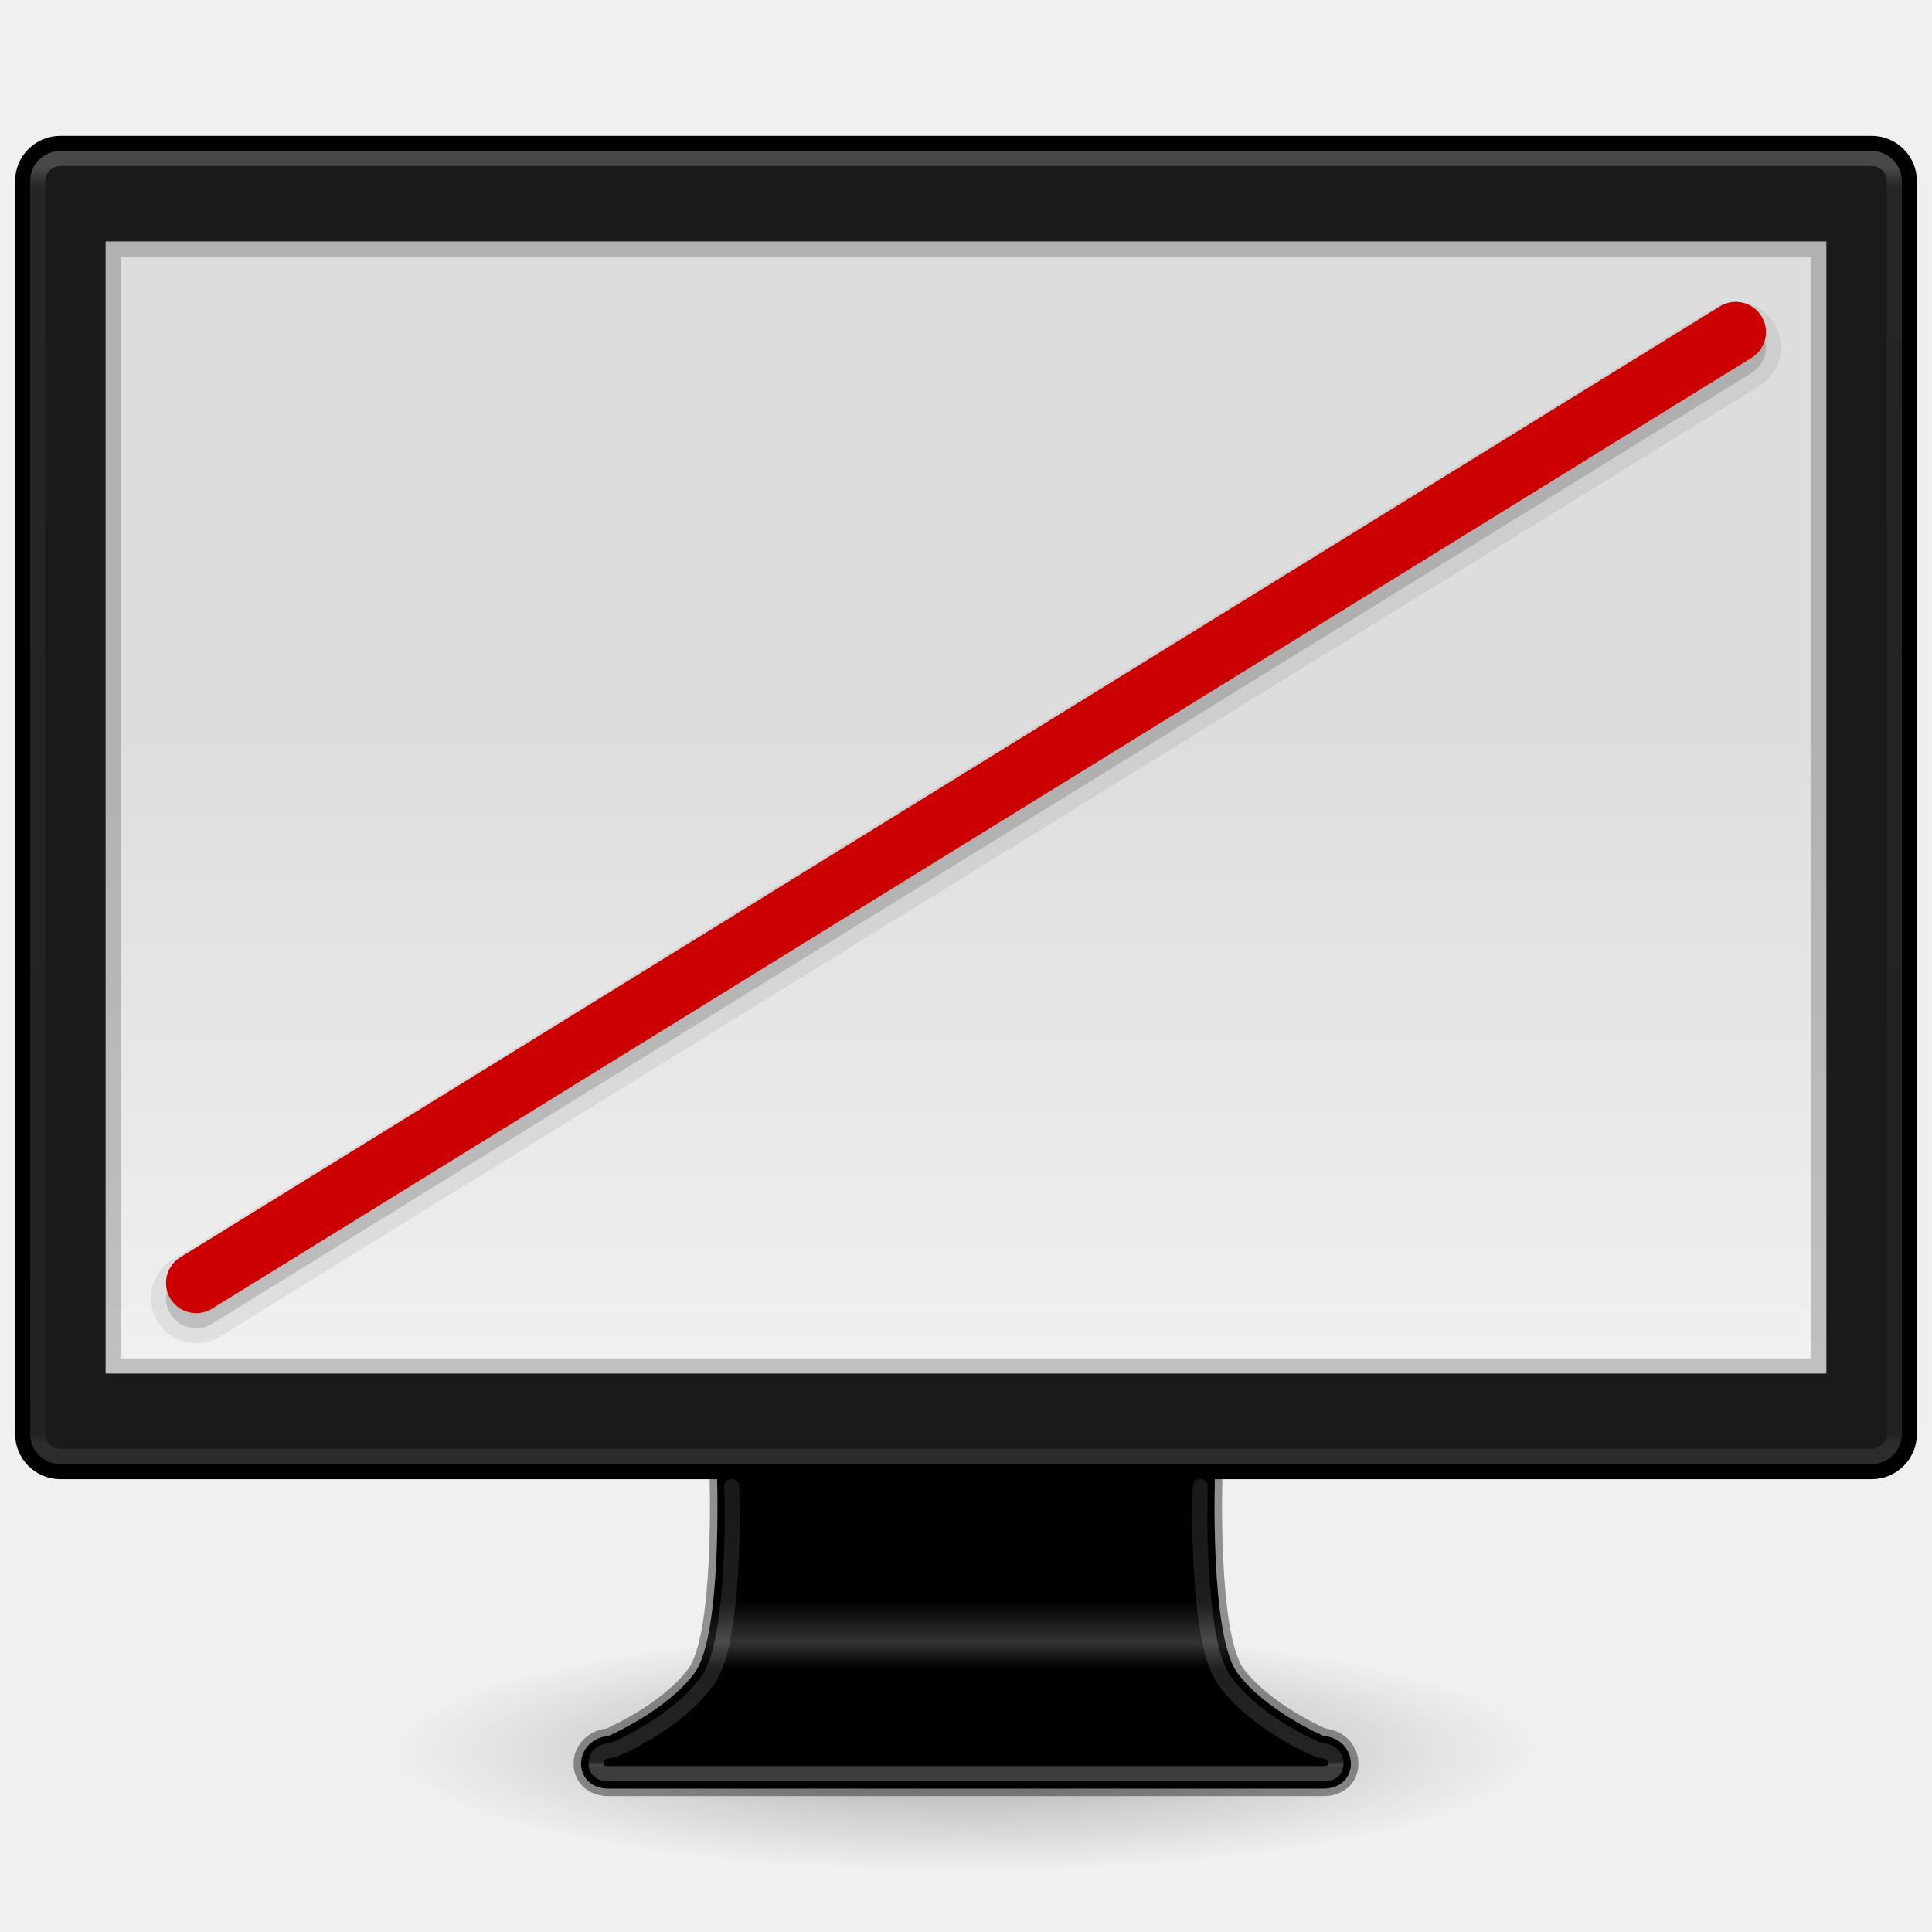
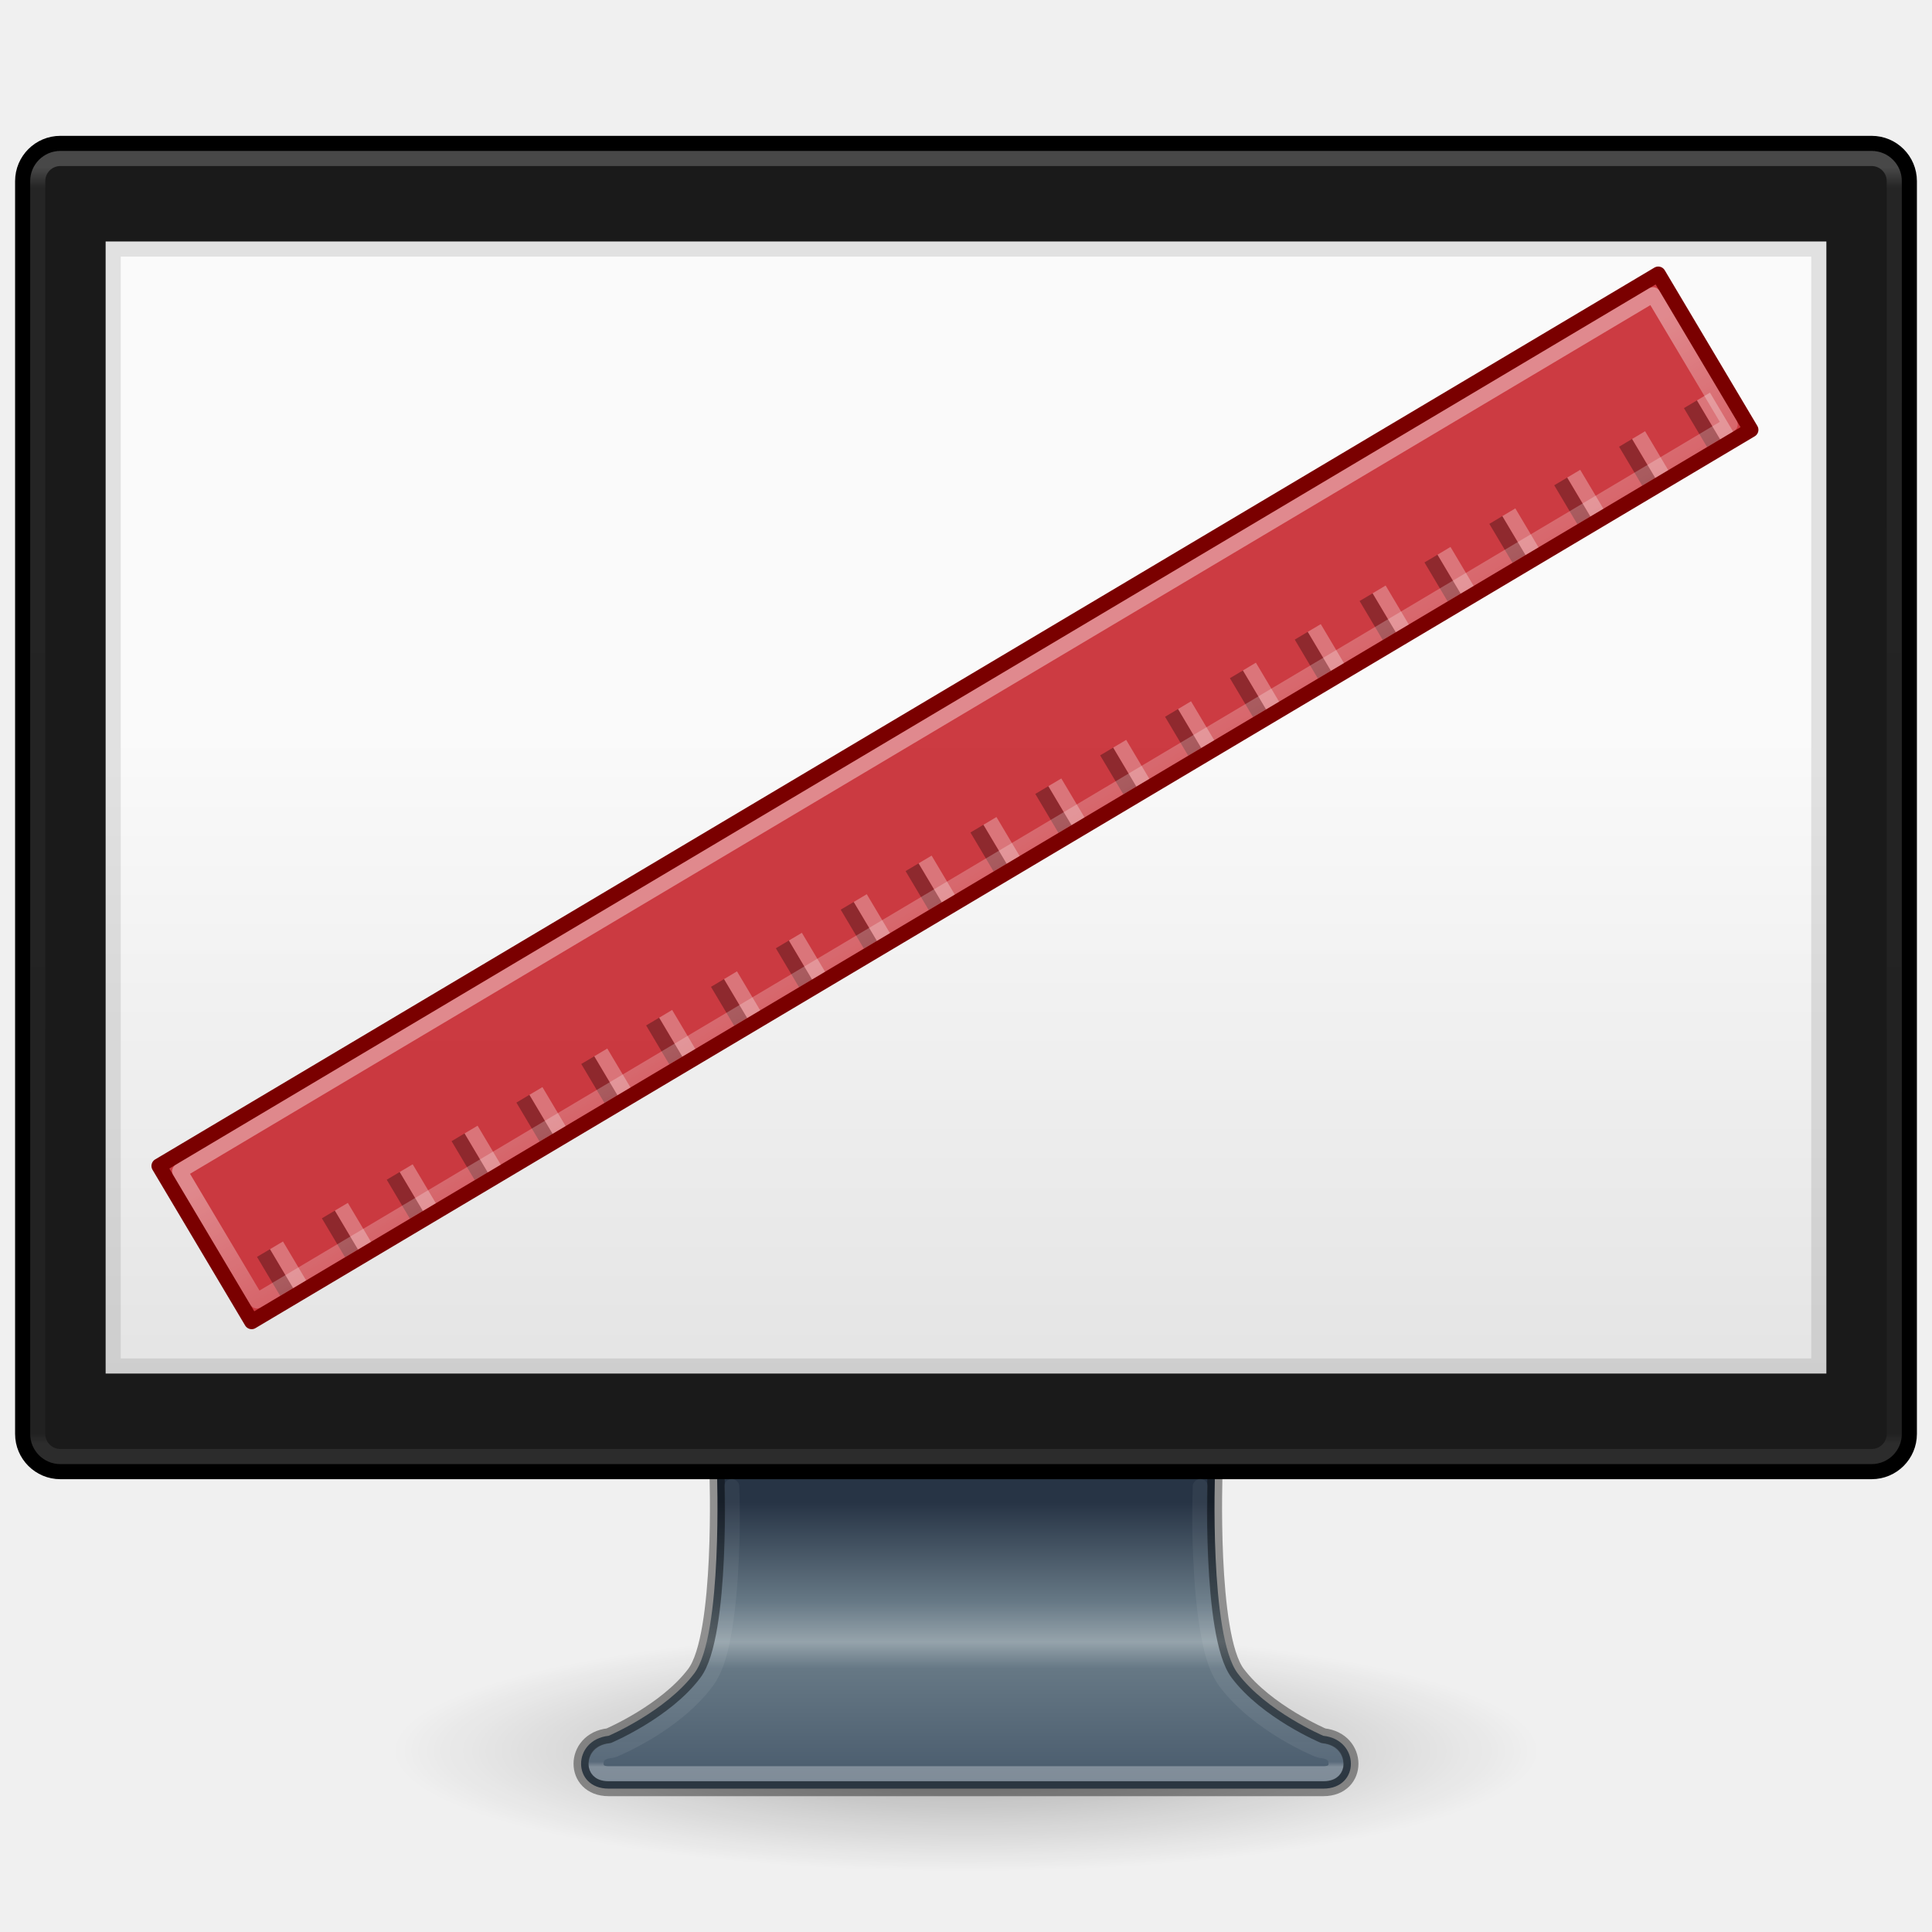
<svg xmlns="http://www.w3.org/2000/svg" xmlns:xlink="http://www.w3.org/1999/xlink" id="svg4569" height="128" width="128" version="1.0">
  <defs id="defs4571">
+     <linearGradient id="linearGradient4306">
+       <stop id="stop4308" style="stop-color:#ffffff;stop-opacity:1" offset="0" />
+       <stop id="stop4310" style="stop-color:#ffffff;stop-opacity:0" offset="1" />
+     </linearGradient>
    <linearGradient id="linearGradient3912">
-       <stop offset="0" style="stop-color:#000000;stop-opacity:1" id="stop3914" />
-       <stop offset="0.35" style="stop-color:#000000;stop-opacity:1" id="stop3916" />
-       <stop offset="0.494" style="stop-color:#333333;stop-opacity:1" id="stop3918" />
-       <stop offset="0.589" style="stop-color:#000000;stop-opacity:1" id="stop3920" />
-       <stop offset="1" style="stop-color:#000000;stop-opacity:1" id="stop3922" />
+       <stop offset="0" style="stop-color:#273445;stop-opacity:1" id="stop3914" />
+       <stop offset="0.35" style="stop-color:#667885;stop-opacity:1" id="stop3916" />
+       <stop offset="0.494" style="stop-color:#95a3ab;stop-opacity:1" id="stop3918" />
+       <stop offset="0.589" style="stop-color:#667885;stop-opacity:1" id="stop3920" />
+       <stop offset="1" style="stop-color:#485a6c;stop-opacity:1" id="stop3922" />
    </linearGradient>
    <linearGradient id="linearGradient6592-2-7">
      <stop offset="0" style="stop-color:#ffffff;stop-opacity:0.275" id="stop6594-0-2" />
      <stop offset="1" style="stop-color:#ffffff;stop-opacity:0" id="stop6596-2-5" />
    </linearGradient>
    <linearGradient id="linearGradient10691-1">
      <stop offset="0" style="stop-color:#000000;stop-opacity:1" id="stop10693-3" />
      <stop offset="1" style="stop-color:#000000;stop-opacity:0" id="stop10695-1" />
    </linearGradient>
    <linearGradient gradientTransform="matrix(2.674662,0,0,2.545971,-893.9789,-122.0911)" gradientUnits="userSpaceOnUse" xlink:href="#linearGradient3912" id="linearGradient3221" y2="94.396" x2="361.106" y1="87.05" x1="361.106" />
    <radialGradient gradientTransform="matrix(5.257031,0,0,1.106743,28.76364,34.52631)" gradientUnits="userSpaceOnUse" xlink:href="#linearGradient10691-1" id="radialGradient3226" fy="73.616" fx="6.703" r="7.228" cy="73.616" cx="6.703" />
    <linearGradient id="linearGradient4084">
      <stop offset="0" style="stop-color:#ffffff;stop-opacity:1" id="stop4086" />
      <stop offset="0.016" style="stop-color:#ffffff;stop-opacity:0.235" id="stop4088" />
      <stop offset="0.993" style="stop-color:#ffffff;stop-opacity:0.157" id="stop4090" />
      <stop offset="1" style="stop-color:#ffffff;stop-opacity:0.392" id="stop4092" />
    </linearGradient>
    <linearGradient id="outerBackgroundGradient-5-0">
-       <stop id="stop3864-8-6-4" offset="0" style="stop-color:#ffffff;stop-opacity:1" />
-       <stop id="stop3866-9-1-86" offset="1" style="stop-color:#dddddd;stop-opacity:1" />
+       <stop id="stop3864-8-6-4" offset="0" style="stop-color:#d4d4d4;stop-opacity:1" />
+       <stop id="stop3866-9-1-86" offset="1" style="stop-color:#fafafa;stop-opacity:1" />
    </linearGradient>
-     <linearGradient xlink:href="#linearGradient6592-2-7" id="linearGradient3141" gradientUnits="userSpaceOnUse" gradientTransform="matrix(3.100001,0,0,3.136008,6821.408,35.08807)" x1="10" y1="-3" x2="20" y2="12" />
+     <linearGradient xlink:href="#linearGradient6592-2-7" id="linearGradient3141" gradientUnits="userSpaceOnUse" gradientTransform="matrix(3.100001,0,0,3.136008,-1.100012,35.08807)" x1="10" y1="-3" x2="20" y2="12" />
    <linearGradient xlink:href="#linearGradient4084" id="linearGradient3144" gradientUnits="userSpaceOnUse" gradientTransform="matrix(3.324324,0,0,2.324324,-15.78381,-2.283757)" x1="24" y1="5.753" x2="24" y2="42.121" />
    <linearGradient xlink:href="#outerBackgroundGradient-5-0" id="linearGradient3148" gradientUnits="userSpaceOnUse" gradientTransform="matrix(2.850001,0,0,3.260869,4.150005,42.08696)" x1="15" y1="24.619" x2="15" y2="2" />
    <linearGradient id="linearGradient4054-5">
-       <stop offset="0" style="stop-color:#666666;stop-opacity:1" id="stop4056-0" />
+       <stop offset="0" style="stop-color:#ffffff;stop-opacity:1" id="stop4056-0" />
      <stop offset="0.017" style="stop-color:#ffffff;stop-opacity:0.235" id="stop4058-4" />
      <stop offset="1" style="stop-color:#ffffff;stop-opacity:0.157" id="stop4060-4" />
      <stop offset="1" style="stop-color:#ffffff;stop-opacity:0.392" id="stop4062-0" />
    </linearGradient>
    <linearGradient xlink:href="#linearGradient4054-5" id="linearGradient3152-7" gradientUnits="userSpaceOnUse" gradientTransform="matrix(1.216216,0,0,0.8378379,2.666359,14.97738)" x1="47.547" y1="121.841" x2="47.547" y2="99.079" />
+     <linearGradient x1="185.258" y1="25.016" x2="172.441" y2="40.299" id="linearGradient3289" xlink:href="#linearGradient4306" gradientUnits="userSpaceOnUse" gradientTransform="matrix(4.824419,0,0,4.82442,-842.8592,-64.91768)" />
+     <linearGradient x1="182" y1="33" x2="182" y2="24.52" id="linearGradient3286" xlink:href="#linearGradient6592-2-7" gradientUnits="userSpaceOnUse" gradientTransform="matrix(3.605799,0,0,3.607167,-622.5308,-26.37948)" />
+     <linearGradient xlink:href="#linearGradient4306" id="linearGradient4231" x1="64" y1="74" x2="64" y2="94" gradientUnits="userSpaceOnUse" />
  </defs>
-   <path style="opacity:0.3;fill:url(#radialGradient3226);fill-opacity:1;fill-rule:nonzero;stroke:none;stroke-width:0.8;marker:none;visibility:visible;display:inline;overflow:visible" id="path2589" d="m 102,116 c 0,4.418 -17.013,8 -38,8 C 43.013,124 26,120.418 26,116 26,111.582 43.013,108 64,108 84.987,108 102,111.582 102,116 l 0,0 z" />
-   <path style="fill:url(#linearGradient3221);fill-opacity:1;fill-rule:nonzero;stroke:none;stroke-width:0.998;stroke-linecap:round;stroke-linejoin:round;stroke-miterlimit:4;stroke-opacity:1;stroke-dasharray:none;stroke-dashoffset:0.5;marker:none;visibility:visible;display:inline;overflow:visible;enable-background:new" id="rect1789" d="m 47.5,97.499 c 0,0 0.398,10.839 -1.501,13.365 -1.898,2.526 -5.675,4.137 -5.675,4.137 -2.424,0.265 -2.444,3.5 0,3.5 l 47.351,0 c 2.444,0 2.424,-3.238 0,-3.5 0,0 -3.777,-1.61 -5.675,-4.137 C 80.103,108.338 80.5,97.499 80.5,97.499 l -32.983,0 -0.017,0 z" />
-   <path style="display:inline;overflow:visible;visibility:visible;fill:none;fill-opacity:1;fill-rule:nonzero;stroke:#000000;stroke-width:0.998;stroke-linecap:round;stroke-linejoin:round;stroke-miterlimit:4;stroke-dasharray:none;stroke-dashoffset:0.5;stroke-opacity:1;marker:none;enable-background:new;color:#000000;clip-rule:nonzero;opacity:0.4;isolation:auto;mix-blend-mode:normal;color-interpolation:sRGB;color-interpolation-filters:linearRGB;solid-color:#000000;solid-opacity:1;filter-blend-mode:normal;filter-gaussianBlur-deviation:0;color-rendering:auto;image-rendering:auto;shape-rendering:auto;text-rendering:auto" id="rect1789-8" d="m 47.5,97.499 c 0,0 0.398,10.839 -1.501,13.365 -1.898,2.526 -5.675,4.137 -5.675,4.137 -2.424,0.265 -2.444,3.5 0,3.5 l 47.351,0 c 2.444,0 2.424,-3.238 0,-3.5 0,0 -3.777,-1.61 -5.675,-4.137 C 80.103,108.338 80.5,97.499 80.5,97.499 l -32.983,0 -0.017,0 z" />
-   <rect style="fill:#1a1a1a;fill-opacity:1;stroke:#000000;stroke-width:1;stroke-linecap:round;stroke-linejoin:round;stroke-miterlimit:4;stroke-dasharray:none;stroke-dashoffset:0.5;stroke-opacity:1" id="rect2722-7" y="9.5" x="1.5" ry="2.5" rx="2.5" height="88" width="125" />
-   <path id="rect2722-0" d="m 7,16 114,0 0,75 -114,0 z" style="display:inline;fill:url(#linearGradient3148);fill-opacity:1;stroke:none" />
-   <rect style="opacity:0.2;fill:none;stroke:url(#linearGradient3144);stroke-width:1;stroke-linecap:round;stroke-linejoin:round;stroke-miterlimit:4;stroke-dasharray:none;stroke-dashoffset:0;stroke-opacity:1" id="rect6741" y="10.5" x="2.5" ry="1.5" rx="1.5" height="86" width="123" />
-   <path id="rect2722-0-3" d="M 7 16 L 7 91 L 121 91 L 121 16 L 7 16 z M 8 17 L 120 17 L 120 90 L 8 90 L 8 17 z " style="display:inline;fill:#000000;fill-opacity:1;stroke:none;color:#000000;clip-rule:nonzero;overflow:visible;visibility:visible;opacity:0.2;isolation:auto;mix-blend-mode:normal;color-interpolation:sRGB;color-interpolation-filters:linearRGB;solid-color:#000000;solid-opacity:1;fill-rule:nonzero;stroke-width:1;stroke-linecap:butt;stroke-linejoin:miter;stroke-miterlimit:4;stroke-dasharray:none;stroke-dashoffset:0;stroke-opacity:1;filter-blend-mode:normal;filter-gaussianBlur-deviation:0;color-rendering:auto;image-rendering:auto;shape-rendering:auto;text-rendering:auto;enable-background:accumulate" />
-   <path id="rect3872" d="m 6824.508,10 0,56.448 124,-41.16 0,-15.288 z" style="display:inline;opacity:0.2;fill:url(#linearGradient3141);fill-opacity:1;stroke:none" />
-   <path id="path4419" d="m 48.479,98.486 c 0.021,0.734 0.084,2.26 -0.031,4.793 -0.07,1.537 -0.199,3.159 -0.439,4.594 -0.24,1.435 -0.531,2.666 -1.219,3.582 -2.155,2.868 -6.078,4.453 -6.078,4.453 -0.089,0.038 -0.183,0.062 -0.279,0.072 -0.781,0.086 -0.944,0.504 -0.945,0.871 -5.46e-4,0.183 0.06,0.336 0.168,0.445 0.108,0.11 0.277,0.217 0.67,0.217 l 47.352,0 c 0.393,0 0.561,-0.107 0.67,-0.217 0.109,-0.11 0.17,-0.262 0.17,-0.445 -0.001,-0.367 -0.165,-0.787 -0.945,-0.871 -0.097,-0.01 -0.192,-0.034 -0.281,-0.072 0,0 -3.923,-1.585 -6.078,-4.453 -0.688,-0.916 -0.979,-2.147 -1.219,-3.582 -0.24,-1.435 -0.369,-3.057 -0.439,-4.594 -0.115,-2.533 -0.052,-4.059 -0.031,-4.793" style="color:#000000;clip-rule:nonzero;display:inline;overflow:visible;visibility:visible;opacity:0.6;isolation:auto;mix-blend-mode:normal;color-interpolation:sRGB;color-interpolation-filters:linearRGB;solid-color:#000000;solid-opacity:1;fill:none;fill-opacity:1;fill-rule:nonzero;stroke:url(#linearGradient3152-7);stroke-width:1;stroke-linecap:round;stroke-linejoin:round;stroke-miterlimit:4;stroke-dasharray:none;stroke-dashoffset:0;stroke-opacity:1;marker:none;color-rendering:auto;image-rendering:auto;shape-rendering:auto;text-rendering:auto;enable-background:accumulate" />
-   <path style="opacity:0.07;fill:none;fill-opacity:1;stroke:#000000;stroke-width:6;stroke-linejoin:round;stroke-miterlimit:4;stroke-dasharray:none;stroke-opacity:1;stroke-linecap:round" d="M 12.999,86 115,23" id="path4180" />
-   <path id="path4178" d="M 12.999,86 115,23" style="opacity:0.15;fill:none;fill-opacity:1;stroke:#000000;stroke-width:4;stroke-linejoin:round;stroke-miterlimit:4;stroke-dasharray:none;stroke-opacity:1;stroke-linecap:round" />
-   <path style="opacity:1;fill:none;fill-opacity:1;stroke:#cc0000;stroke-width:4;stroke-linejoin:round;stroke-miterlimit:4;stroke-dasharray:none;stroke-opacity:1;stroke-linecap:round" d="M 12.999,85 115,22" id="rect4343" />
+   <g id="g4216">
+     <g id="g4206">
+       <path style="display:inline;overflow:visible;visibility:visible;opacity:0.3;fill:url(#radialGradient3226);fill-opacity:1;fill-rule:nonzero;stroke:none;stroke-width:0.8;marker:none" id="path2589" d="m 102,116 c 0,4.418 -17.013,8 -38,8 C 43.013,124 26,120.418 26,116 26,111.582 43.013,108 64,108 84.987,108 102,111.582 102,116 l 0,0 z" />
+       <path style="display:inline;overflow:visible;visibility:visible;fill:url(#linearGradient3221);fill-opacity:1;fill-rule:nonzero;stroke:none;stroke-width:0.998;stroke-linecap:round;stroke-linejoin:round;stroke-miterlimit:4;stroke-dasharray:none;stroke-dashoffset:0.5;stroke-opacity:1;marker:none;enable-background:new" id="rect1789" d="m 47.5,97.499 c 0,0 0.398,10.839 -1.501,13.365 -1.898,2.526 -5.675,4.137 -5.675,4.137 -2.424,0.265 -2.444,3.5 0,3.5 l 47.351,0 c 2.444,0 2.424,-3.238 0,-3.5 0,0 -3.777,-1.61 -5.675,-4.137 C 80.103,108.338 80.5,97.499 80.5,97.499 l -32.983,0 -0.017,0 z" />
+       <path style="color:#000000;clip-rule:nonzero;display:inline;overflow:visible;visibility:visible;opacity:0.4;isolation:auto;mix-blend-mode:normal;color-interpolation:sRGB;color-interpolation-filters:linearRGB;solid-color:#000000;solid-opacity:1;fill:none;fill-opacity:1;fill-rule:nonzero;stroke:#000000;stroke-width:1;stroke-linecap:round;stroke-linejoin:round;stroke-miterlimit:4;stroke-dasharray:none;stroke-dashoffset:0.5;stroke-opacity:1;marker:none;color-rendering:auto;image-rendering:auto;shape-rendering:auto;text-rendering:auto;enable-background:new" id="rect1789-8" d="m 47.5,97.499 c 0,0 0.398,10.839 -1.501,13.365 -1.898,2.526 -5.675,4.137 -5.675,4.137 -2.424,0.265 -2.444,3.5 0,3.5 l 47.351,0 c 2.444,0 2.424,-3.238 0,-3.5 0,0 -3.777,-1.61 -5.675,-4.137 C 80.103,108.338 80.5,97.499 80.5,97.499 l -32.983,0 -0.017,0 z" />
+       <rect style="fill:#1a1a1a;fill-opacity:1;stroke:#000000;stroke-width:1;stroke-linecap:round;stroke-linejoin:round;stroke-miterlimit:4;stroke-dasharray:none;stroke-dashoffset:0.5;stroke-opacity:1" id="rect2722-7" y="9.5" x="1.5" ry="2.5" rx="2.5" height="88" width="125" />
+       <path id="rect2722-0" d="m 7,16 114,0 0,75 -114,0 z" style="display:inline;fill:url(#linearGradient3148);fill-opacity:1;stroke:none" />
+       <rect style="opacity:0.2;fill:none;stroke:url(#linearGradient3144);stroke-width:1;stroke-linecap:round;stroke-linejoin:round;stroke-miterlimit:4;stroke-dasharray:none;stroke-dashoffset:0;stroke-opacity:1" id="rect6741" y="10.5" x="2.5" ry="1.5" rx="1.5" height="86" width="123" />
+       <path id="rect2722-0-3" d="m 7,16 0,75 114,0 0,-75 -114,0 z m 1,1 112,0 0,73 L 8,90 8,17 Z" style="color:#000000;clip-rule:nonzero;display:inline;overflow:visible;visibility:visible;opacity:0.1;isolation:auto;mix-blend-mode:normal;color-interpolation:sRGB;color-interpolation-filters:linearRGB;solid-color:#000000;solid-opacity:1;fill:#000000;fill-opacity:1;fill-rule:nonzero;stroke:none;stroke-width:1;stroke-linecap:butt;stroke-linejoin:miter;stroke-miterlimit:4;stroke-dasharray:none;stroke-dashoffset:0;stroke-opacity:1;color-rendering:auto;image-rendering:auto;shape-rendering:auto;text-rendering:auto;enable-background:accumulate" />
+       <path id="path4419" d="m 48.479,98.486 c 0.021,0.734 0.084,2.26 -0.031,4.793 -0.07,1.537 -0.199,3.159 -0.439,4.594 -0.24,1.435 -0.531,2.666 -1.219,3.582 -2.155,2.868 -6.078,4.453 -6.078,4.453 -0.089,0.038 -0.183,0.062 -0.279,0.072 -0.781,0.086 -0.944,0.504 -0.945,0.871 -5.46e-4,0.183 0.06,0.336 0.168,0.445 0.108,0.11 0.277,0.217 0.67,0.217 l 47.352,0 c 0.393,0 0.561,-0.107 0.67,-0.217 0.109,-0.11 0.17,-0.262 0.17,-0.445 -0.001,-0.367 -0.165,-0.787 -0.945,-0.871 -0.097,-0.01 -0.192,-0.034 -0.281,-0.072 0,0 -3.923,-1.585 -6.078,-4.453 -0.688,-0.916 -0.979,-2.147 -1.219,-3.582 -0.24,-1.435 -0.369,-3.057 -0.439,-4.594 -0.115,-2.533 -0.052,-4.059 -0.031,-4.793" style="color:#000000;clip-rule:nonzero;display:inline;overflow:visible;visibility:visible;opacity:0.3;isolation:auto;mix-blend-mode:normal;color-interpolation:sRGB;color-interpolation-filters:linearRGB;solid-color:#000000;solid-opacity:1;fill:none;fill-opacity:1;fill-rule:nonzero;stroke:url(#linearGradient3152-7);stroke-width:1;stroke-linecap:round;stroke-linejoin:round;stroke-miterlimit:4;stroke-dasharray:none;stroke-dashoffset:0;stroke-opacity:1;marker:none;color-rendering:auto;image-rendering:auto;shape-rendering:auto;text-rendering:auto;enable-background:accumulate" />
+     </g>
+     <g transform="matrix(0.8594401,-0.5112364,0.5112364,0.8594401,-36.76221,22.18543)" id="g4247">
+       <rect style="color:#000000;clip-rule:nonzero;display:inline;overflow:visible;visibility:visible;opacity:0.9;isolation:auto;mix-blend-mode:normal;color-interpolation:sRGB;color-interpolation-filters:linearRGB;solid-color:#000000;solid-opacity:1;fill:#c6262e;fill-opacity:1;fill-rule:nonzero;stroke:none;stroke-width:1;stroke-linecap:round;stroke-linejoin:round;stroke-miterlimit:4;stroke-dasharray:none;stroke-dashoffset:0;stroke-opacity:1;marker:none;color-rendering:auto;image-rendering:auto;shape-rendering:auto;text-rendering:auto;enable-background:accumulate" id="rect4221" width="115.574" height="12.004" x="12.5" y="71.5" />
+       <path id="rect4273" transform="matrix(0.8594401,0.5112364,-0.5112364,0.8594401,42.93692,-0.2728647)" d="M 112.424 26.527 L 111.564 27.039 L 113.098 29.617 L 113.957 29.105 L 112.424 26.527 z M 108.127 29.084 L 107.268 29.596 L 108.801 32.174 L 109.66 31.662 L 108.127 29.084 z M 103.83 31.641 L 102.971 32.15 L 104.504 34.729 L 105.363 34.219 L 103.83 31.641 z M 99.535 34.193 L 99.531 34.195 L 98.676 34.705 L 98.672 34.707 L 100.207 37.285 L 100.209 37.283 L 101.066 36.773 L 101.068 36.771 L 99.535 34.193 z M 95.238 36.75 L 95.234 36.752 L 94.963 36.914 L 94.377 37.262 L 94.375 37.264 L 95.908 39.842 L 95.912 39.84 L 96.184 39.678 L 96.77 39.33 L 96.771 39.328 L 95.238 36.75 z M 90.939 39.307 L 90.938 39.309 L 90.08 39.816 L 90.082 39.818 L 90.078 39.82 L 91.611 42.398 L 92.311 41.982 L 92.471 41.887 L 92.475 41.885 L 90.939 39.307 z M 86.643 41.861 L 85.783 42.373 L 85.781 42.375 L 87.314 44.955 L 88.174 44.443 L 88.172 44.441 L 88.176 44.439 L 86.643 41.861 z M 82.346 44.418 L 82.344 44.42 L 81.486 44.93 L 81.484 44.932 L 83.018 47.51 L 83.02 47.508 L 83.877 47 L 83.875 46.998 L 83.879 46.996 L 82.346 44.418 z M 78.049 46.975 L 78.047 46.977 L 77.189 47.486 L 77.188 47.488 L 78.721 50.066 L 78.723 50.064 L 79.58 49.555 L 79.582 49.553 L 78.049 46.975 z M 73.752 49.531 L 73.748 49.533 L 73.588 49.629 L 72.893 50.041 L 72.893 50.043 L 72.889 50.045 L 74.424 52.623 L 75.283 52.111 L 75.285 52.109 L 73.752 49.531 z M 69.455 52.086 L 68.594 52.598 L 68.592 52.6 L 70.125 55.18 L 70.986 54.668 L 70.984 54.666 L 70.988 54.664 L 69.455 52.086 z M 65.156 54.643 L 65.154 54.645 L 64.297 55.154 L 64.295 55.156 L 65.828 57.734 L 65.832 57.732 L 65.992 57.637 L 66.688 57.225 L 66.688 57.223 L 66.691 57.221 L 65.156 54.643 z M 60.859 57.199 L 60.857 57.201 L 60 57.711 L 59.998 57.713 L 61.531 60.291 L 61.533 60.289 L 62.391 59.779 L 62.393 59.777 L 60.859 57.199 z M 56.562 59.756 L 56.561 59.758 L 55.703 60.266 L 55.705 60.268 L 55.701 60.27 L 57.234 62.848 L 57.236 62.846 L 58.094 62.336 L 58.096 62.334 L 56.562 59.756 z M 52.266 62.311 L 51.406 62.822 L 51.408 62.824 L 51.404 62.826 L 52.938 65.404 L 53.797 64.893 L 53.799 64.891 L 52.266 62.311 z M 47.969 64.867 L 47.27 65.283 L 47.109 65.379 L 47.105 65.381 L 48.641 67.959 L 48.643 67.957 L 49.5 67.449 L 49.498 67.447 L 49.502 67.445 L 47.969 64.867 z M 43.672 67.424 L 43.668 67.426 L 43.396 67.588 L 42.811 67.936 L 42.809 67.938 L 44.342 70.516 L 44.346 70.514 L 44.617 70.352 L 45.203 70.004 L 45.205 70.002 L 43.672 67.424 z M 39.373 69.98 L 39.371 69.982 L 38.514 70.49 L 38.516 70.492 L 38.512 70.494 L 40.045 73.072 L 40.049 73.07 L 40.904 72.561 L 40.908 72.559 L 39.373 69.98 z M 35.076 72.535 L 34.217 73.047 L 34.219 73.049 L 34.215 73.051 L 35.748 75.629 L 36.607 75.117 L 36.609 75.115 L 35.076 72.535 z M 30.779 75.092 L 29.92 75.604 L 29.918 75.605 L 31.451 78.184 L 31.453 78.182 L 32.311 77.674 L 32.309 77.672 L 32.312 77.67 L 30.779 75.092 z M 26.482 77.648 L 25.623 78.16 L 27.156 80.738 L 28.016 80.227 L 26.482 77.648 z M 22.186 80.205 L 21.326 80.717 L 22.859 83.295 L 23.719 82.783 L 22.186 80.205 z M 17.889 82.762 L 17.027 83.271 L 18.562 85.85 L 19.422 85.34 L 17.889 82.762 z " style="color:#000000;clip-rule:nonzero;display:inline;overflow:visible;visibility:visible;opacity:0.3;isolation:auto;mix-blend-mode:normal;color-interpolation:sRGB;color-interpolation-filters:linearRGB;solid-color:#000000;solid-opacity:1;fill:#000000;fill-opacity:1;fill-rule:nonzero;stroke:none;stroke-width:1;stroke-linecap:round;stroke-linejoin:round;stroke-miterlimit:4;stroke-dasharray:none;stroke-dashoffset:0;stroke-opacity:1;marker:none;color-rendering:auto;image-rendering:auto;shape-rendering:auto;text-rendering:auto;enable-background:accumulate" />
+       <rect y="71.5" x="12.5" height="12.004" width="115.574" id="rect4217" style="color:#000000;clip-rule:nonzero;display:inline;overflow:visible;visibility:visible;opacity:1;isolation:auto;mix-blend-mode:normal;color-interpolation:sRGB;color-interpolation-filters:linearRGB;solid-color:#000000;solid-opacity:1;fill:none;fill-opacity:1;fill-rule:nonzero;stroke:#7a0000;stroke-width:1;stroke-linecap:round;stroke-linejoin:round;stroke-miterlimit:4;stroke-dasharray:none;stroke-dashoffset:0;stroke-opacity:1;marker:none;color-rendering:auto;image-rendering:auto;shape-rendering:auto;text-rendering:auto;enable-background:accumulate" />
+       <rect style="color:#000000;clip-rule:nonzero;display:inline;overflow:visible;visibility:visible;opacity:0.4;isolation:auto;mix-blend-mode:normal;color-interpolation:sRGB;color-interpolation-filters:linearRGB;solid-color:#000000;solid-opacity:1;fill:none;fill-opacity:1;fill-rule:nonzero;stroke:url(#linearGradient4231);stroke-width:1;stroke-linecap:round;stroke-linejoin:round;stroke-miterlimit:4;stroke-dasharray:none;stroke-dashoffset:0;stroke-opacity:1;marker:none;color-rendering:auto;image-rendering:auto;shape-rendering:auto;text-rendering:auto;enable-background:accumulate" id="rect4223" width="113.574" height="10" x="13.5" y="72.5" />
+       <path id="path4245" transform="matrix(0.8594401,0.5112364,-0.5112364,0.8594401,42.93692,-0.2728647)" d="M 113.289 26.014 L 112.43 26.525 L 113.963 29.104 L 114.822 28.592 L 113.289 26.014 z M 108.992 28.57 L 108.133 29.082 L 109.666 31.66 L 110.525 31.148 L 108.992 28.57 z M 104.693 31.127 L 103.834 31.639 L 105.369 34.217 L 106.229 33.705 L 104.693 31.127 z M 100.395 33.682 L 99.537 34.193 L 99.535 34.193 L 101.068 36.771 L 101.07 36.771 L 101.93 36.262 L 101.928 36.26 L 100.396 33.684 L 100.395 33.682 z M 96.098 36.238 L 95.24 36.75 L 95.238 36.75 L 96.771 39.328 L 96.773 39.328 L 97.631 38.816 L 97.633 38.816 L 96.1 36.238 L 96.098 36.238 z M 91.799 38.795 L 90.939 39.307 L 92.475 41.885 L 92.477 41.885 L 93.334 41.373 L 93.336 41.373 L 91.803 38.795 L 91.801 38.797 L 91.799 38.795 z M 87.502 41.352 L 86.643 41.861 L 88.176 44.439 L 88.178 44.438 L 88.18 44.441 L 89.039 43.93 L 87.506 41.352 L 87.504 41.354 L 87.502 41.352 z M 83.205 43.906 L 82.346 44.418 L 83.879 46.996 L 83.881 46.994 L 83.883 46.996 L 84.742 46.486 L 83.209 43.908 L 83.207 43.91 L 83.205 43.906 z M 78.908 46.463 L 78.051 46.975 L 78.049 46.975 L 79.582 49.553 L 79.584 49.551 L 79.586 49.553 L 80.445 49.041 L 78.91 46.463 L 78.908 46.463 z M 74.611 49.02 L 73.754 49.531 L 73.752 49.531 L 75.285 52.109 L 75.287 52.109 L 76.145 51.598 L 76.146 51.598 L 74.613 49.02 L 74.611 49.02 z M 70.314 51.576 L 69.455 52.086 L 69.457 52.088 L 70.988 54.664 L 70.99 54.666 L 71.848 54.154 L 71.85 54.154 L 70.316 51.576 L 70.314 51.576 z M 66.016 54.131 L 65.156 54.643 L 66.691 57.221 L 66.693 57.223 L 67.553 56.711 L 67.551 56.709 L 66.02 54.133 L 66.018 54.135 L 66.016 54.131 z M 61.719 56.688 L 60.859 57.199 L 62.393 59.777 L 62.395 59.775 L 62.396 59.777 L 63.256 59.268 L 61.723 56.688 L 61.721 56.689 L 61.719 56.688 z M 57.422 59.244 L 56.562 59.756 L 58.096 62.334 L 58.098 62.332 L 58.1 62.334 L 58.959 61.822 L 57.426 59.244 L 57.424 59.246 L 57.422 59.244 z M 53.125 61.801 L 52.266 62.311 L 52.268 62.312 L 53.799 64.891 L 53.801 64.889 L 53.803 64.891 L 54.662 64.379 L 53.127 61.801 L 53.125 61.801 z M 48.828 64.355 L 47.971 64.867 L 47.969 64.867 L 49.502 67.445 L 49.504 67.447 L 50.361 66.936 L 50.363 66.936 L 48.83 64.357 L 48.828 64.355 z M 44.531 66.912 L 43.674 67.424 L 43.672 67.424 L 45.205 70.002 L 45.207 70.002 L 46.066 69.492 L 46.064 69.49 L 44.533 66.914 L 44.531 66.912 z M 40.232 69.469 L 39.373 69.98 L 40.908 72.559 L 40.91 72.559 L 41.768 72.047 L 41.77 72.047 L 40.236 69.469 L 40.234 69.471 L 40.232 69.469 z M 35.936 72.025 L 35.076 72.535 L 36.609 75.115 L 36.611 75.113 L 36.613 75.115 L 37.473 74.604 L 35.939 72.025 L 35.938 72.027 L 35.936 72.025 z M 31.639 74.582 L 30.779 75.092 L 32.312 77.67 L 32.314 77.668 L 32.316 77.672 L 33.176 77.16 L 31.643 74.582 L 31.641 74.584 L 31.639 74.582 z M 27.342 77.137 L 26.482 77.648 L 28.016 80.227 L 28.875 79.715 L 27.342 77.137 z M 23.045 79.693 L 22.186 80.205 L 23.719 82.783 L 24.578 82.271 L 23.045 79.693 z M 18.748 82.25 L 17.889 82.762 L 19.422 85.34 L 20.281 84.828 L 18.748 82.25 z " style="color:#000000;clip-rule:nonzero;display:inline;overflow:visible;visibility:visible;opacity:0.3;isolation:auto;mix-blend-mode:normal;color-interpolation:sRGB;color-interpolation-filters:linearRGB;solid-color:#000000;solid-opacity:1;fill:#ffffff;fill-opacity:1;fill-rule:nonzero;stroke:none;stroke-width:1;stroke-linecap:round;stroke-linejoin:round;stroke-miterlimit:4;stroke-dasharray:none;stroke-dashoffset:0;stroke-opacity:1;marker:none;color-rendering:auto;image-rendering:auto;shape-rendering:auto;text-rendering:auto;enable-background:accumulate" />
+     </g>
+   </g>
</svg>
